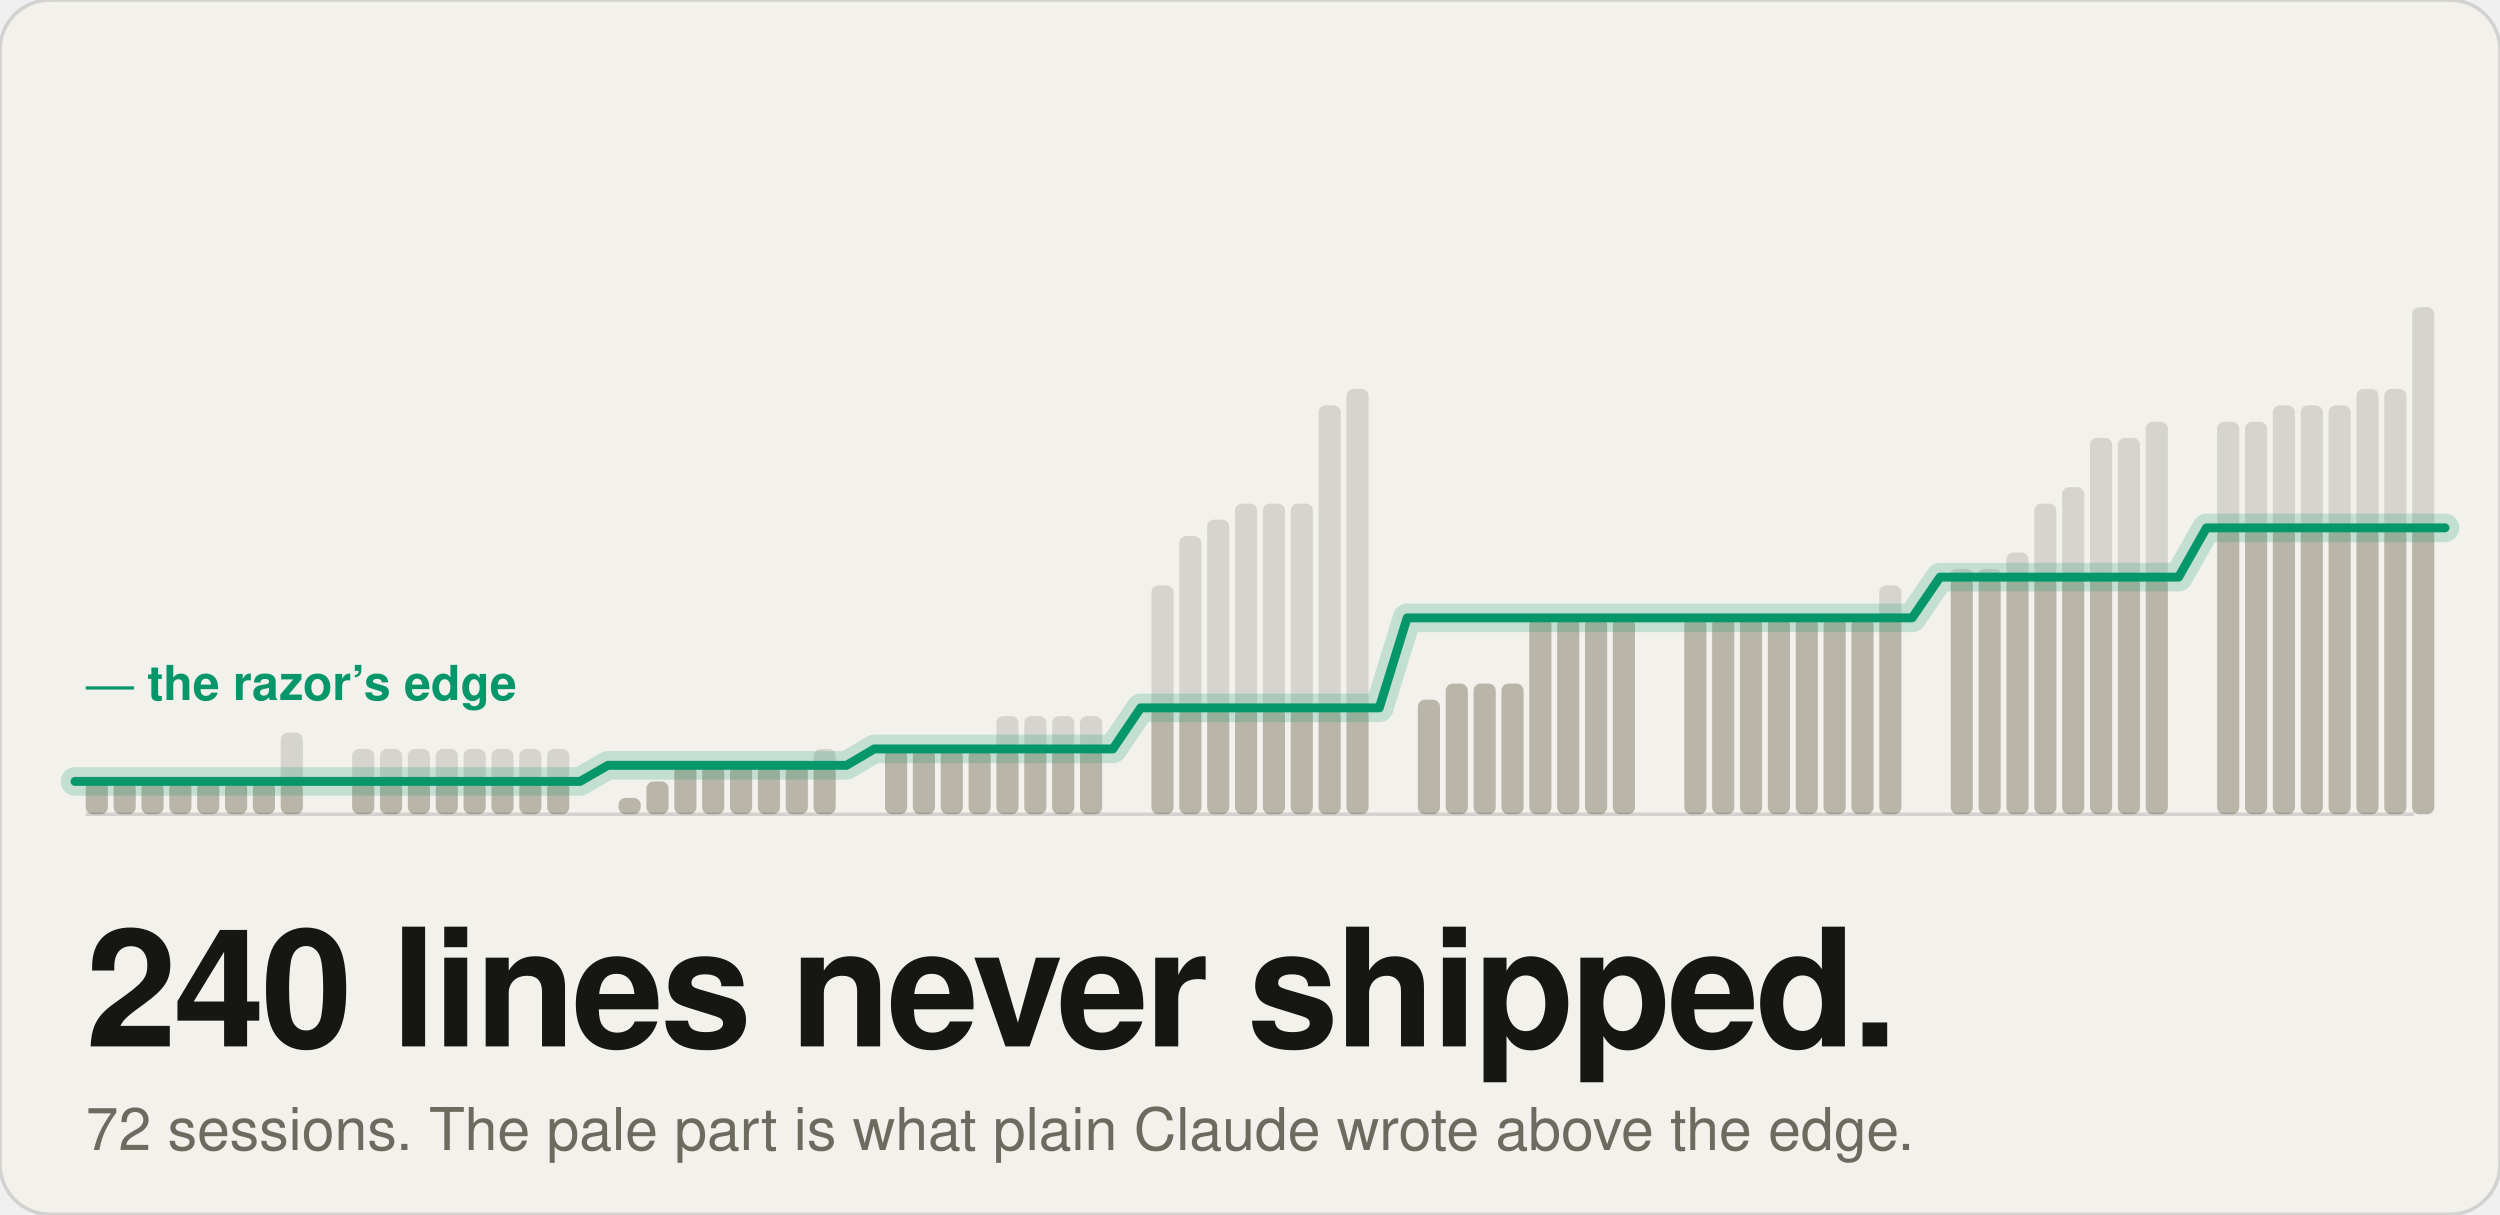
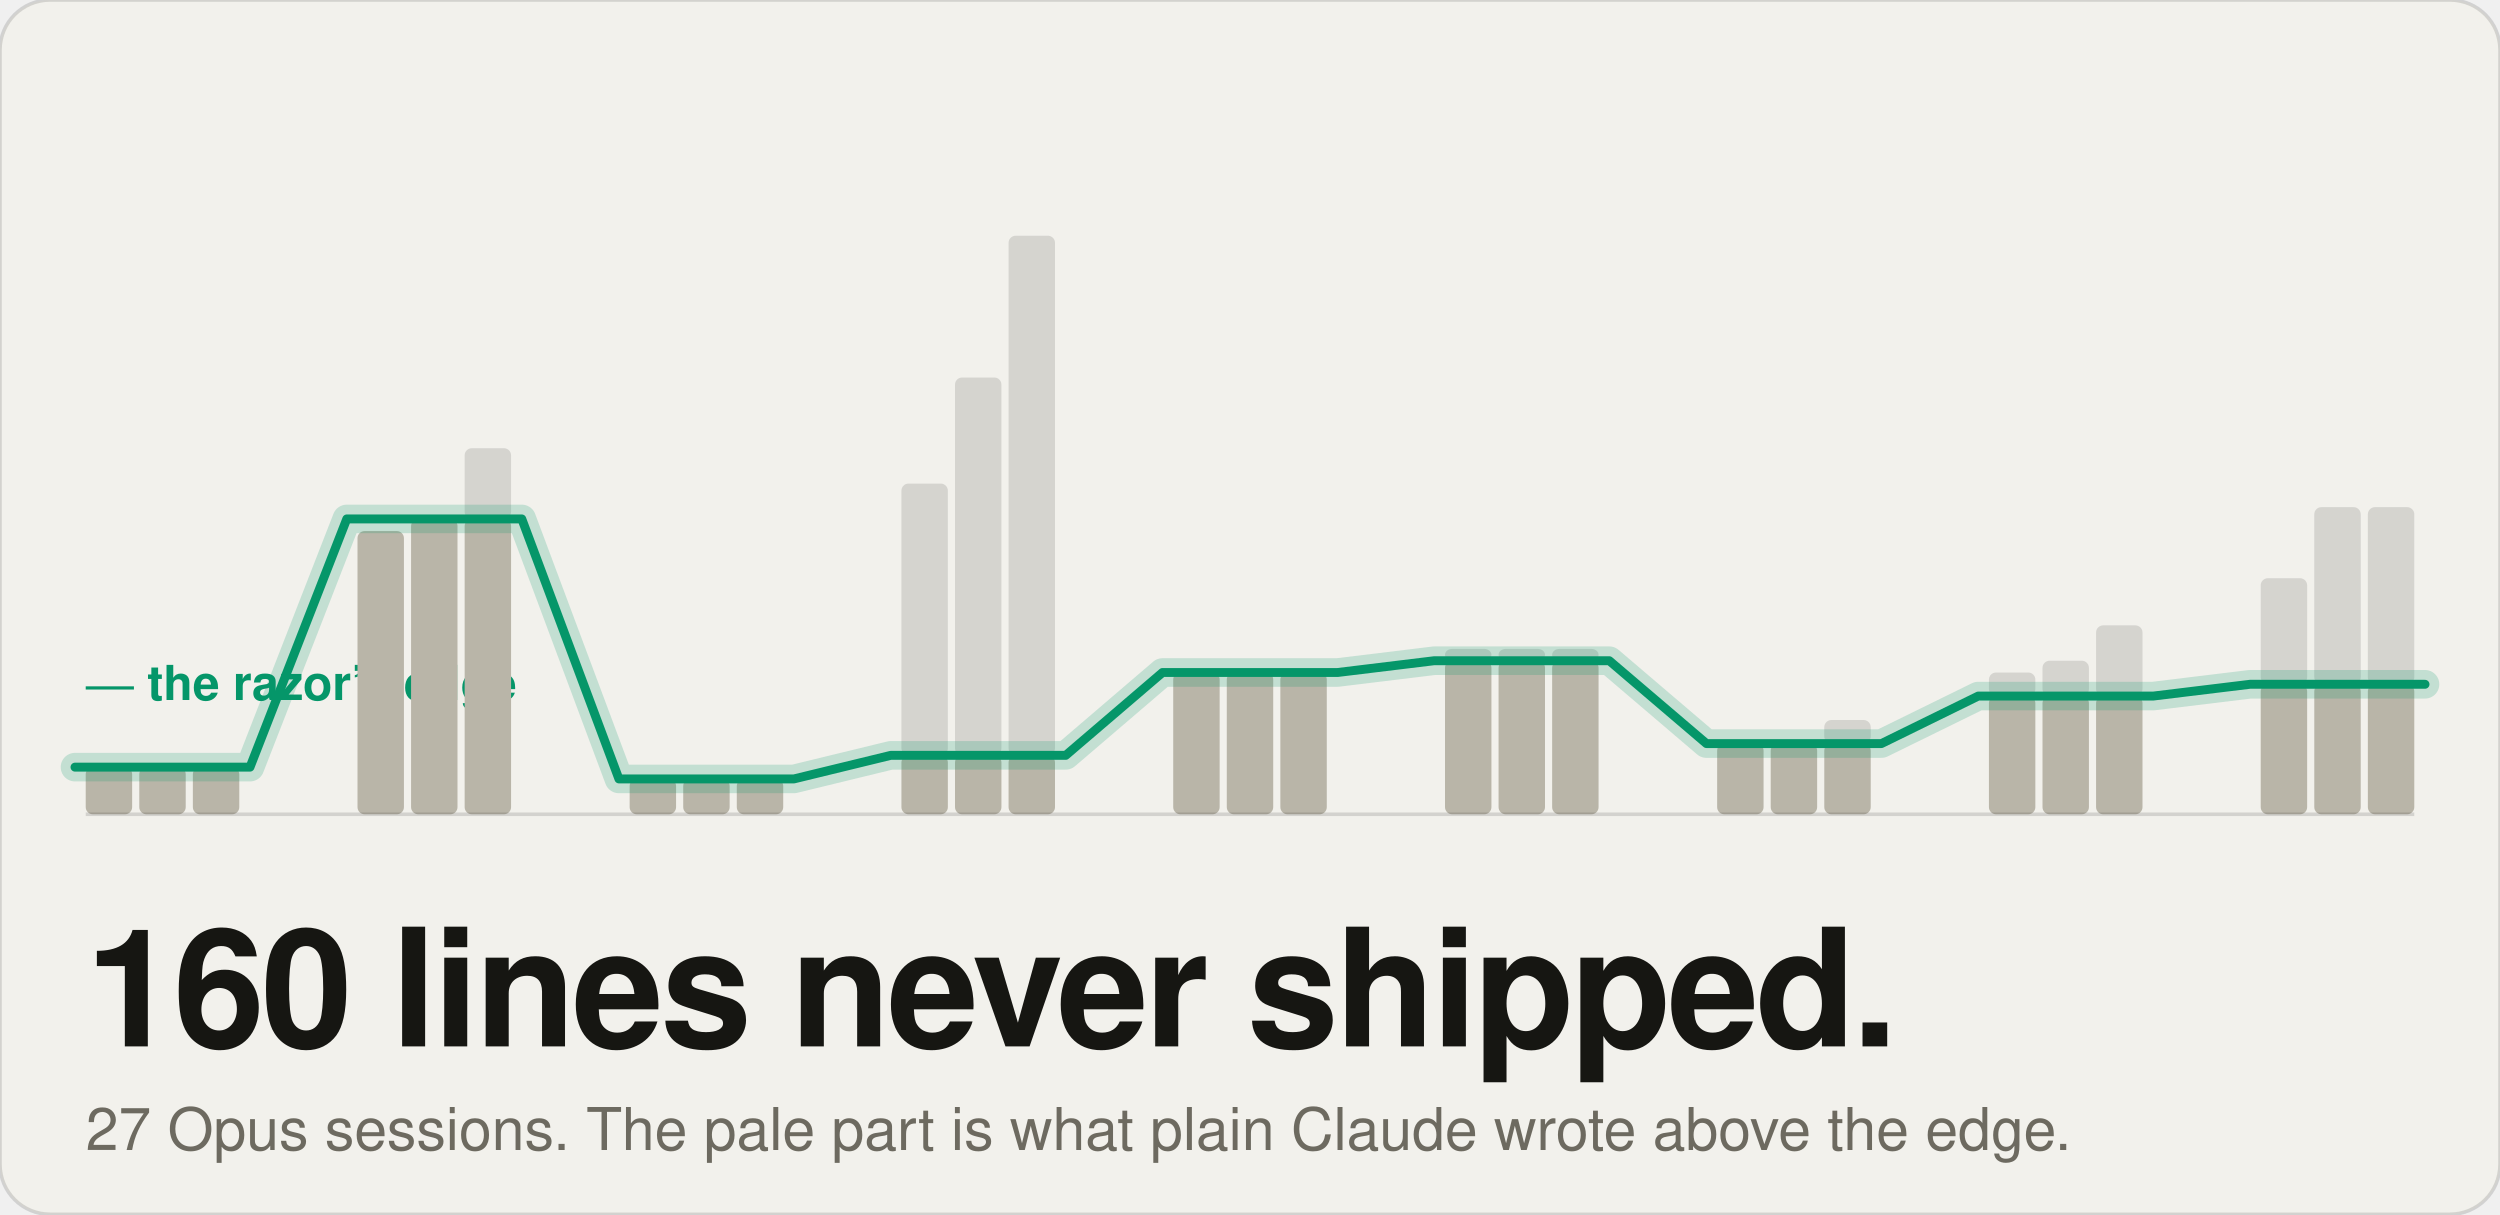
<svg xmlns="http://www.w3.org/2000/svg" viewBox="0 0 700 340" font-family="-apple-system,BlinkMacSystemFont,'Segoe UI',Helvetica,Arial,sans-serif" role="img" aria-label="Columns of code sliced by razor’s edge; the pale tops never ship">
-   <style>.bg{fill:#f2f1ec}.bg{stroke:rgba(20,20,19,.14)}.ink{fill:#161612}.mut{fill:#6d6a60}.sd{fill:#b9b5a8}.gh{fill:rgba(20,20,19,.13)}.ed{stroke:#059669}.gl{stroke:#059669}.el{fill:#059669}.bl{stroke:rgba(20,20,19,.14)}@media(prefers-color-scheme:dark){.bg{fill:#141413}.bg{stroke:#30363d}.ink{fill:#ffffff}.mut{fill:#b9b9b1}.sd{fill:#3a3a37}.gh{fill:rgba(255,255,255,.10)}.ed{stroke:#3fb950}.gl{stroke:#3fb950}.el{fill:#3fb950}.bl{stroke:#30363d}}</style>
+   <style>.bg{fill:#f2f1ec;stroke:rgba(20,20,19,.14)}.ink{fill:#161612}.mut{fill:#6d6a60}.sd{fill:#b9b5a8}.gh{fill:rgba(20,20,19,.13)}.ed{stroke:#059669}.gl{stroke:#059669}.el{fill:#059669}.bl{stroke:rgba(20,20,19,.14)}@media(prefers-color-scheme:dark){.bg{fill:#141413;stroke:#30363d}.ink{fill:#ffffff}.mut{fill:#b9b9b1}.sd{fill:#3a3a37}.gh{fill:rgba(255,255,255,.10)}.ed{stroke:#3fb950}.gl{stroke:#3fb950}.el{fill:#3fb950}.bl{stroke:#30363d}}</style>
  <rect class="bg" width="700" height="340" rx="14" />
  <text class="el" x="24" y="196" font-size="13.5" font-weight="700">─ the razor’s edge</text>
-   <rect class="sd" x="24" y="218.8" width="6.2" height="9.2" rx="2" />
-   <rect class="sd" x="31.8" y="218.8" width="6.2" height="9.2" rx="2" />
-   <rect class="sd" x="39.6" y="218.8" width="6.2" height="9.2" rx="2" />
-   <rect class="sd" x="47.4" y="218.8" width="6.2" height="9.2" rx="2" />
-   <rect class="sd" x="55.2" y="218.8" width="6.2" height="9.2" rx="2" />
-   <rect class="sd" x="63" y="218.8" width="6.2" height="9.2" rx="2" />
-   <rect class="sd" x="70.8" y="218.8" width="6.2" height="9.2" rx="2" />
-   <rect class="sd" x="78.6" y="218.8" width="6.2" height="9.2" rx="2" />
-   <rect class="gh" x="78.6" y="205.1" width="6.2" height="13.7" rx="2" />
-   <rect class="sd" x="98.6" y="218.8" width="6.2" height="9.2" rx="2" />
-   <rect class="gh" x="98.6" y="209.7" width="6.2" height="9.2" rx="2" />
-   <rect class="sd" x="106.4" y="218.8" width="6.2" height="9.2" rx="2" />
-   <rect class="gh" x="106.4" y="209.7" width="6.2" height="9.2" rx="2" />
-   <rect class="sd" x="114.2" y="218.8" width="6.2" height="9.2" rx="2" />
-   <rect class="gh" x="114.2" y="209.7" width="6.2" height="9.2" rx="2" />
-   <rect class="sd" x="122" y="218.8" width="6.2" height="9.2" rx="2" />
-   <rect class="gh" x="122" y="209.7" width="6.2" height="9.2" rx="2" />
-   <rect class="sd" x="129.8" y="218.8" width="6.2" height="9.2" rx="2" />
-   <rect class="gh" x="129.8" y="209.7" width="6.2" height="9.2" rx="2" />
-   <rect class="sd" x="137.6" y="218.8" width="6.2" height="9.2" rx="2" />
-   <rect class="gh" x="137.6" y="209.7" width="6.2" height="9.2" rx="2" />
-   <rect class="sd" x="145.4" y="218.8" width="6.2" height="9.2" rx="2" />
-   <rect class="gh" x="145.4" y="209.7" width="6.2" height="9.2" rx="2" />
-   <rect class="sd" x="153.2" y="218.8" width="6.2" height="9.2" rx="2" />
-   <rect class="gh" x="153.2" y="209.7" width="6.2" height="9.2" rx="2" />
-   <rect class="sd" x="173.2" y="223.4" width="6.2" height="4.6" rx="2" />
-   <rect class="sd" x="181" y="218.8" width="6.2" height="9.2" rx="2" />
-   <rect class="sd" x="188.8" y="214.3" width="6.2" height="13.7" rx="2" />
-   <rect class="sd" x="196.6" y="214.3" width="6.2" height="13.7" rx="2" />
-   <rect class="sd" x="204.4" y="214.3" width="6.2" height="13.7" rx="2" />
-   <rect class="sd" x="212.2" y="214.3" width="6.2" height="13.7" rx="2" />
-   <rect class="sd" x="220" y="214.3" width="6.2" height="13.7" rx="2" />
-   <rect class="sd" x="227.8" y="214.3" width="6.2" height="13.7" rx="2" />
-   <rect class="gh" x="227.8" y="209.7" width="6.2" height="4.6" rx="2" />
-   <rect class="sd" x="247.8" y="209.7" width="6.2" height="18.3" rx="2" />
-   <rect class="sd" x="255.6" y="209.7" width="6.2" height="18.3" rx="2" />
-   <rect class="sd" x="263.4" y="209.7" width="6.2" height="18.3" rx="2" />
-   <rect class="sd" x="271.2" y="209.7" width="6.2" height="18.3" rx="2" />
-   <rect class="sd" x="279" y="209.7" width="6.2" height="18.3" rx="2" />
-   <rect class="gh" x="279" y="200.5" width="6.2" height="9.2" rx="2" />
-   <rect class="sd" x="286.8" y="209.7" width="6.2" height="18.3" rx="2" />
-   <rect class="gh" x="286.8" y="200.5" width="6.2" height="9.2" rx="2" />
-   <rect class="sd" x="294.6" y="209.7" width="6.2" height="18.3" rx="2" />
-   <rect class="gh" x="294.6" y="200.5" width="6.2" height="9.2" rx="2" />
-   <rect class="sd" x="302.4" y="209.7" width="6.2" height="18.3" rx="2" />
-   <rect class="gh" x="302.4" y="200.5" width="6.2" height="9.2" rx="2" />
-   <rect class="sd" x="322.4" y="198.2" width="6.2" height="29.8" rx="2" />
-   <rect class="gh" x="322.4" y="163.9" width="6.2" height="34.4" rx="2" />
-   <rect class="sd" x="330.2" y="198.2" width="6.2" height="29.8" rx="2" />
-   <rect class="gh" x="330.2" y="150.1" width="6.2" height="48.1" rx="2" />
-   <rect class="sd" x="338" y="198.2" width="6.2" height="29.8" rx="2" />
-   <rect class="gh" x="338" y="145.5" width="6.2" height="52.7" rx="2" />
-   <rect class="sd" x="345.8" y="198.2" width="6.2" height="29.8" rx="2" />
-   <rect class="gh" x="345.8" y="141" width="6.2" height="57.3" rx="2" />
-   <rect class="sd" x="353.6" y="198.2" width="6.2" height="29.8" rx="2" />
-   <rect class="gh" x="353.6" y="141" width="6.2" height="57.3" rx="2" />
-   <rect class="sd" x="361.4" y="198.2" width="6.2" height="29.8" rx="2" />
-   <rect class="gh" x="361.4" y="141" width="6.2" height="57.3" rx="2" />
-   <rect class="sd" x="369.2" y="198.2" width="6.2" height="29.8" rx="2" />
-   <rect class="gh" x="369.2" y="113.5" width="6.2" height="84.7" rx="2" />
-   <rect class="sd" x="377" y="198.2" width="6.2" height="29.8" rx="2" />
-   <rect class="gh" x="377" y="108.9" width="6.2" height="89.3" rx="2" />
-   <rect class="sd" x="397" y="195.9" width="6.2" height="32.1" rx="2" />
-   <rect class="sd" x="404.8" y="191.4" width="6.2" height="36.6" rx="2" />
-   <rect class="sd" x="412.6" y="191.4" width="6.2" height="36.6" rx="2" />
-   <rect class="sd" x="420.4" y="191.4" width="6.2" height="36.6" rx="2" />
-   <rect class="sd" x="428.2" y="173" width="6.2" height="55" rx="2" />
-   <rect class="sd" x="436" y="173" width="6.2" height="55" rx="2" />
-   <rect class="sd" x="443.8" y="173" width="6.2" height="55" rx="2" />
-   <rect class="sd" x="451.6" y="173" width="6.2" height="55" rx="2" />
-   <rect class="sd" x="471.6" y="173" width="6.2" height="55" rx="2" />
-   <rect class="sd" x="479.4" y="173" width="6.2" height="55" rx="2" />
-   <rect class="sd" x="487.2" y="173" width="6.2" height="55" rx="2" />
-   <rect class="sd" x="495" y="173" width="6.2" height="55" rx="2" />
-   <rect class="sd" x="502.8" y="173" width="6.2" height="55" rx="2" />
-   <rect class="sd" x="510.6" y="173" width="6.2" height="55" rx="2" />
-   <rect class="sd" x="518.4" y="173" width="6.2" height="55" rx="2" />
-   <rect class="sd" x="526.2" y="173" width="6.2" height="55" rx="2" />
-   <rect class="gh" x="526.2" y="163.9" width="6.2" height="9.2" rx="2" />
-   <rect class="sd" x="546.2" y="161.6" width="6.2" height="66.4" rx="2" />
-   <rect class="gh" x="546.2" y="159.3" width="6.2" height="2.3" rx="2" />
-   <rect class="sd" x="554" y="161.6" width="6.2" height="66.4" rx="2" />
-   <rect class="gh" x="554" y="159.3" width="6.2" height="2.3" rx="2" />
-   <rect class="sd" x="561.8" y="161.6" width="6.2" height="66.4" rx="2" />
-   <rect class="gh" x="561.8" y="154.7" width="6.2" height="6.9" rx="2" />
-   <rect class="sd" x="569.6" y="161.6" width="6.2" height="66.4" rx="2" />
-   <rect class="gh" x="569.6" y="141" width="6.2" height="20.6" rx="2" />
-   <rect class="sd" x="577.4" y="161.6" width="6.2" height="66.4" rx="2" />
-   <rect class="gh" x="577.4" y="136.4" width="6.2" height="25.2" rx="2" />
-   <rect class="sd" x="585.2" y="161.6" width="6.2" height="66.4" rx="2" />
-   <rect class="gh" x="585.2" y="122.6" width="6.2" height="38.9" rx="2" />
-   <rect class="sd" x="593" y="161.6" width="6.2" height="66.4" rx="2" />
-   <rect class="gh" x="593" y="122.6" width="6.2" height="38.9" rx="2" />
-   <rect class="sd" x="600.8" y="161.6" width="6.2" height="66.4" rx="2" />
-   <rect class="gh" x="600.8" y="118.1" width="6.2" height="43.5" rx="2" />
-   <rect class="sd" x="620.8" y="147.8" width="6.2" height="80.2" rx="2" />
-   <rect class="gh" x="620.8" y="118.1" width="6.2" height="29.8" rx="2" />
-   <rect class="sd" x="628.6" y="147.8" width="6.2" height="80.2" rx="2" />
-   <rect class="gh" x="628.6" y="118.1" width="6.2" height="29.8" rx="2" />
-   <rect class="sd" x="636.4" y="147.8" width="6.2" height="80.2" rx="2" />
-   <rect class="gh" x="636.4" y="113.5" width="6.2" height="34.4" rx="2" />
-   <rect class="sd" x="644.2" y="147.8" width="6.2" height="80.2" rx="2" />
-   <rect class="gh" x="644.2" y="113.5" width="6.2" height="34.4" rx="2" />
-   <rect class="sd" x="652" y="147.8" width="6.2" height="80.2" rx="2" />
-   <rect class="gh" x="652" y="113.5" width="6.2" height="34.4" rx="2" />
-   <rect class="sd" x="659.8" y="147.8" width="6.2" height="80.2" rx="2" />
-   <rect class="gh" x="659.8" y="108.9" width="6.2" height="38.9" rx="2" />
-   <rect class="sd" x="667.6" y="147.8" width="6.2" height="80.2" rx="2" />
-   <rect class="gh" x="667.6" y="108.9" width="6.2" height="38.9" rx="2" />
-   <rect class="sd" x="675.4" y="147.8" width="6.2" height="80.2" rx="2" />
-   <rect class="gh" x="675.4" y="86" width="6.2" height="61.8" rx="2" />
-   <path class="gl" d="M21 218.8L87.8 218.8L95.6 218.8L162.4 218.8L170.2 214.3L237 214.3L244.8 209.7L311.6 209.7L319.4 198.2L386.2 198.2L394 173L460.8 173L468.6 173L535.4 173L543.2 161.6L610 161.6L617.8 147.8L684.6 147.8" fill="none" stroke-width="8" opacity=".2" stroke-linecap="round" stroke-linejoin="round" />
-   <path class="ed" d="M21 218.8L87.8 218.8L95.6 218.8L162.4 218.8L170.2 214.3L237 214.3L244.8 209.7L311.6 209.7L319.4 198.2L386.2 198.2L394 173L460.8 173L468.6 173L535.4 173L543.2 161.6L610 161.6L617.8 147.8L684.6 147.8" fill="none" stroke-width="2.5" stroke-linecap="round" stroke-linejoin="round" />
+   <rect class="sd" x="24" y="214.8" width="13" height="13.2" rx="2" />
+   <rect class="sd" x="39" y="214.8" width="13" height="13.2" rx="2" />
+   <rect class="sd" x="54" y="214.8" width="13" height="13.2" rx="2" />
+   <rect class="sd" x="100.1" y="148.7" width="13" height="79.3" rx="2" />
+   <rect class="sd" x="115.1" y="145.3" width="13" height="82.7" rx="2" />
+   <rect class="sd" x="130.1" y="145.3" width="13" height="82.7" rx="2" />
+   <rect class="gh" x="130.1" y="125.5" width="13" height="19.8" rx="2" />
+   <rect class="sd" x="176.3" y="218.1" width="13" height="9.9" rx="2" />
+   <rect class="sd" x="191.3" y="218.1" width="13" height="9.9" rx="2" />
+   <rect class="sd" x="206.3" y="218.1" width="13" height="9.9" rx="2" />
+   <rect class="sd" x="252.4" y="211.5" width="13" height="16.5" rx="2" />
+   <rect class="gh" x="252.4" y="135.4" width="13" height="76.1" rx="2" />
+   <rect class="sd" x="267.4" y="211.5" width="13" height="16.5" rx="2" />
+   <rect class="gh" x="267.4" y="105.7" width="13" height="105.8" rx="2" />
+   <rect class="sd" x="282.4" y="211.5" width="13" height="16.5" rx="2" />
+   <rect class="gh" x="282.4" y="66" width="13" height="145.5" rx="2" />
+   <rect class="sd" x="328.5" y="188.3" width="13" height="39.7" rx="2" />
+   <rect class="sd" x="343.5" y="188.3" width="13" height="39.7" rx="2" />
+   <rect class="sd" x="358.5" y="188.3" width="13" height="39.7" rx="2" />
+   <rect class="sd" x="404.6" y="185" width="13" height="43" rx="2" />
+   <rect class="gh" x="404.6" y="181.7" width="13" height="3.3" rx="2" />
+   <rect class="sd" x="419.6" y="185" width="13" height="43" rx="2" />
+   <rect class="gh" x="419.6" y="181.7" width="13" height="3.3" rx="2" />
+   <rect class="sd" x="434.6" y="185" width="13" height="43" rx="2" />
+   <rect class="gh" x="434.6" y="181.7" width="13" height="3.3" rx="2" />
+   <rect class="sd" x="480.8" y="208.2" width="13" height="19.8" rx="2" />
+   <rect class="sd" x="495.8" y="208.2" width="13" height="19.8" rx="2" />
+   <rect class="sd" x="510.8" y="208.2" width="13" height="19.8" rx="2" />
+   <rect class="gh" x="510.8" y="201.6" width="13" height="6.6" rx="2" />
+   <rect class="sd" x="556.9" y="194.9" width="13" height="33.1" rx="2" />
+   <rect class="gh" x="556.9" y="188.3" width="13" height="6.6" rx="2" />
+   <rect class="sd" x="571.9" y="194.9" width="13" height="33.1" rx="2" />
+   <rect class="gh" x="571.9" y="185" width="13" height="9.9" rx="2" />
+   <rect class="sd" x="586.9" y="194.9" width="13" height="33.1" rx="2" />
+   <rect class="gh" x="586.9" y="175.1" width="13" height="19.8" rx="2" />
+   <rect class="sd" x="633" y="191.6" width="13" height="36.4" rx="2" />
+   <rect class="gh" x="633" y="161.9" width="13" height="29.7" rx="2" />
+   <rect class="sd" x="648" y="191.6" width="13" height="36.4" rx="2" />
+   <rect class="gh" x="648" y="142" width="13" height="49.6" rx="2" />
+   <rect class="sd" x="663" y="191.6" width="13" height="36.4" rx="2" />
+   <rect class="gh" x="663" y="142" width="13" height="49.6" rx="2" />
+   <path class="gl" d="M21 214.8L70 214.8L97.1 145.3L146.1 145.3L173.3 218.1L222.3 218.1L249.4 211.5L298.4 211.5L325.5 188.3L374.5 188.3L401.6 185L450.6 185L477.8 208.2L526.8 208.2L553.9 194.9L602.9 194.9L630 191.6L679 191.6" fill="none" stroke-width="8" opacity=".2" stroke-linecap="round" stroke-linejoin="round" />
+   <path class="ed" d="M21 214.8L70 214.8L97.1 145.3L146.1 145.3L173.3 218.1L222.3 218.1L249.4 211.5L298.4 211.5L325.5 188.3L374.5 188.3L401.6 185L450.6 185L477.8 208.2L526.8 208.2L553.9 194.9L602.9 194.9L630 191.6L679 191.6" fill="none" stroke-width="2.5" stroke-linecap="round" stroke-linejoin="round" />
  <line class="bl" x1="24" x2="676" y1="228" y2="228" stroke-width="1" />
-   <text class="ink" x="24" y="293" font-size="46" font-weight="800" letter-spacing="-1">240 lines never shipped.</text>
-   <text class="mut" x="24" y="322" font-size="16.5">72 sessions. The pale part is what plain Claude wrote above the edge.</text>
+   <text class="ink" x="24" y="293" font-size="46" font-weight="800" letter-spacing="-1">160 lines never shipped.</text>
+   <text class="mut" x="24" y="322" font-size="16.5">27 Opus sessions. The pale part is what plain Claude wrote above the edge.</text>
</svg>
